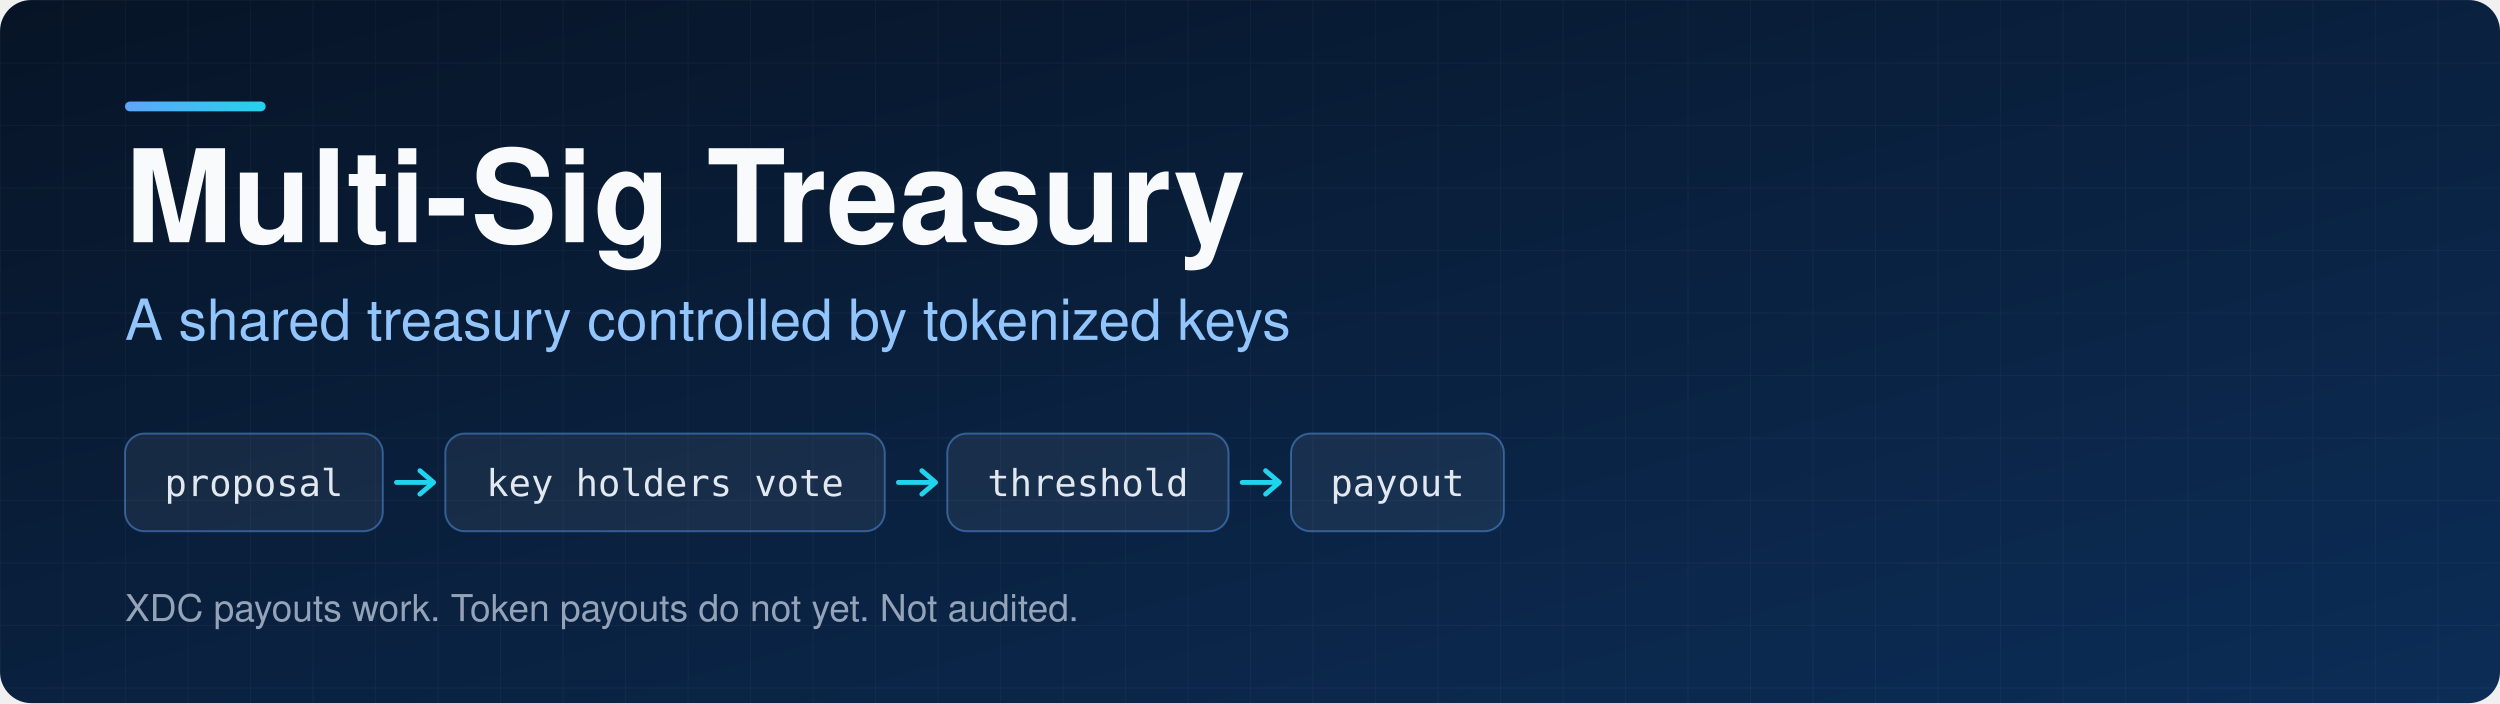
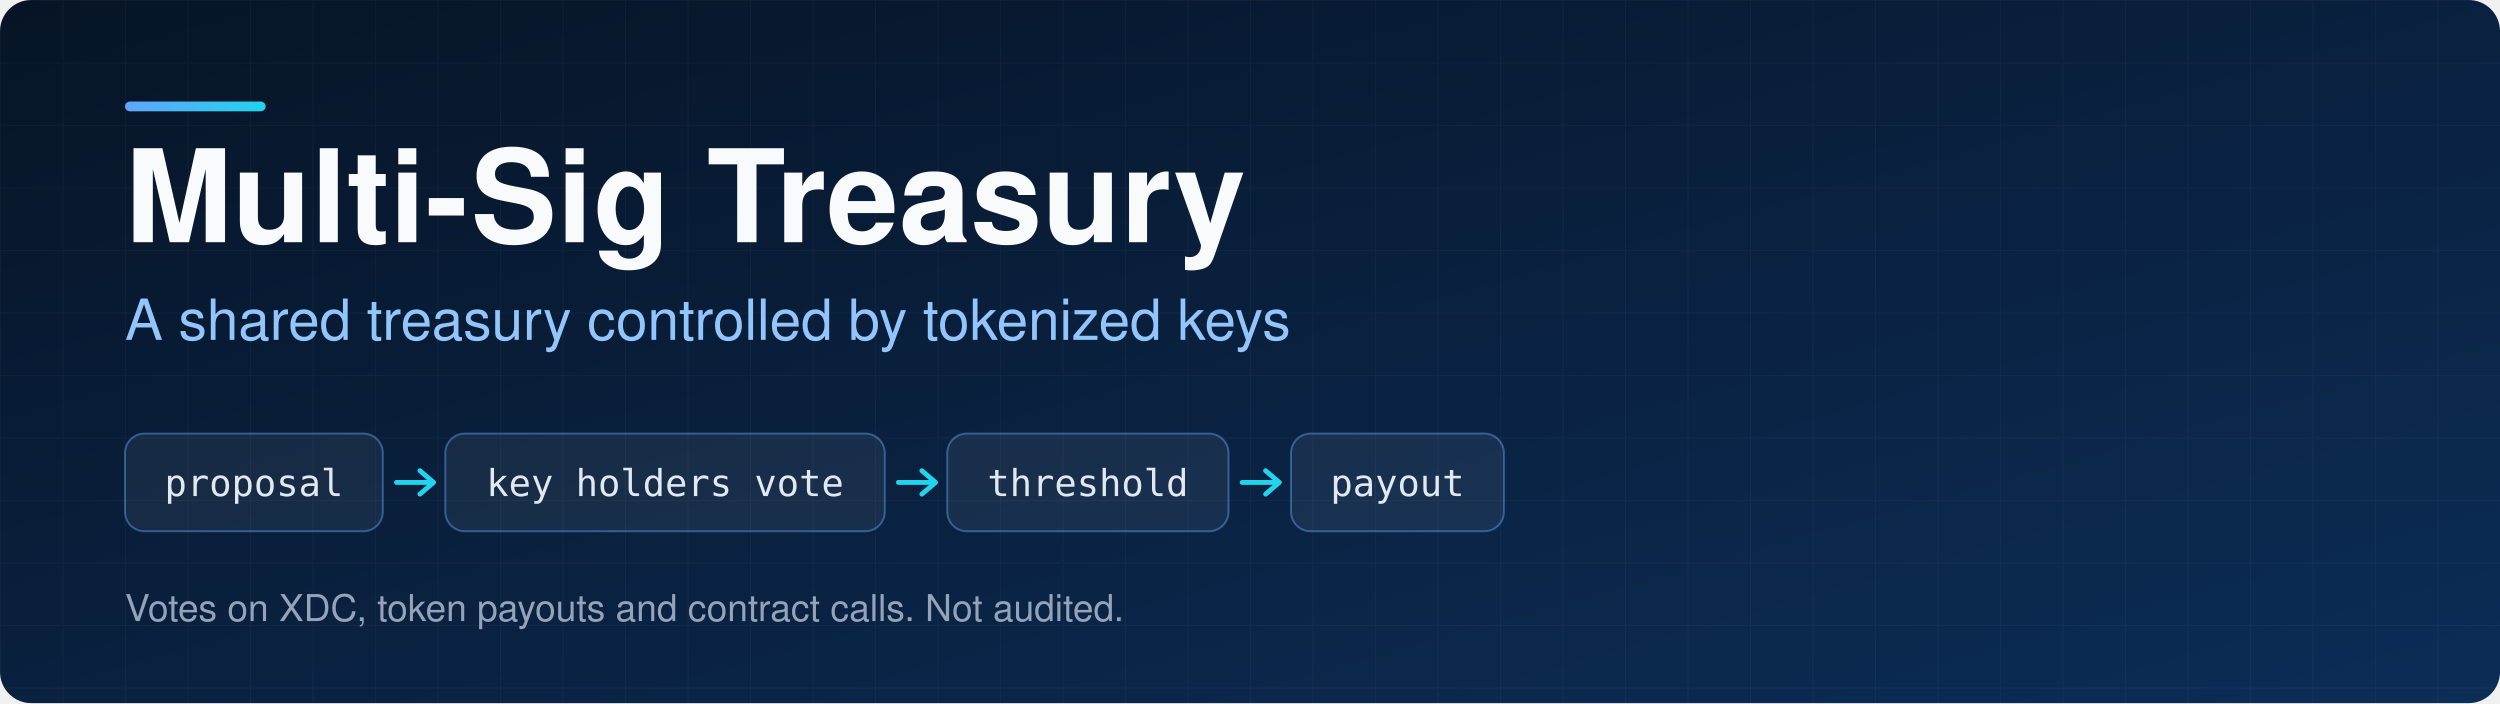
<svg xmlns="http://www.w3.org/2000/svg" viewBox="0 0 1280 360" width="1280" height="360" role="img" aria-label="Multi-Sig Treasury: A shared treasury controlled by tokenized keys">
  <defs>
    <linearGradient id="bg" x1="0" y1="0" x2="1" y2="1">
      <stop offset="0" stop-color="#071426" />
      <stop offset="1" stop-color="#0c2d57" />
    </linearGradient>
    <linearGradient id="accent" x1="0" y1="0" x2="1" y2="0">
      <stop offset="0" stop-color="#60a5fa" />
      <stop offset="1" stop-color="#22d3ee" />
    </linearGradient>
    <pattern id="grid" width="32" height="32" patternUnits="userSpaceOnUse">
      <path d="M32 0H0V32" fill="none" stroke="#ffffff" stroke-opacity=".035" />
    </pattern>
  </defs>
  <rect width="1280" height="360" rx="16" fill="url(#bg)" />
  <rect width="1280" height="360" rx="16" fill="url(#grid)" />
  <rect x="64" y="52" width="72" height="5" rx="2.5" fill="url(#accent)" />
  <text x="64" y="124" font-family="ui-sans-serif, -apple-system, BlinkMacSystemFont, &quot;Segoe UI&quot;, Helvetica, Arial, sans-serif" font-size="66" font-weight="750" fill="#f8fafc">Multi-Sig Treasury</text>
  <text x="64" y="174" font-family="ui-sans-serif, -apple-system, BlinkMacSystemFont, &quot;Segoe UI&quot;, Helvetica, Arial, sans-serif" font-size="29" font-weight="500" fill="#93c5fd">A shared treasury controlled by tokenized keys</text>
  <rect x="64" y="222" width="132" height="50" rx="10" fill="#ffffff" fill-opacity=".06" stroke="#60a5fa" stroke-opacity=".45" />
  <text x="130.0" y="254" text-anchor="middle" font-family="ui-monospace, SFMono-Regular, Menlo, Consolas, monospace" font-size="19" fill="#e2e8f0">proposal</text>
  <path d="M203 247H221" stroke="#22d3ee" stroke-width="2.5" stroke-linecap="round" />
  <path d="M215 241l7 6-7 6" fill="none" stroke="#22d3ee" stroke-width="2.5" stroke-linecap="round" stroke-linejoin="round" />
  <rect x="228" y="222" width="225" height="50" rx="10" fill="#ffffff" fill-opacity=".06" stroke="#60a5fa" stroke-opacity=".45" />
  <text x="340.5" y="254" text-anchor="middle" font-family="ui-monospace, SFMono-Regular, Menlo, Consolas, monospace" font-size="19" fill="#e2e8f0">key holders vote</text>
  <path d="M460 247H478" stroke="#22d3ee" stroke-width="2.5" stroke-linecap="round" />
  <path d="M472 241l7 6-7 6" fill="none" stroke="#22d3ee" stroke-width="2.5" stroke-linecap="round" stroke-linejoin="round" />
  <rect x="485" y="222" width="144" height="50" rx="10" fill="#ffffff" fill-opacity=".06" stroke="#60a5fa" stroke-opacity=".45" />
  <text x="557.0" y="254" text-anchor="middle" font-family="ui-monospace, SFMono-Regular, Menlo, Consolas, monospace" font-size="19" fill="#e2e8f0">threshold</text>
  <path d="M636 247H654" stroke="#22d3ee" stroke-width="2.5" stroke-linecap="round" />
  <path d="M648 241l7 6-7 6" fill="none" stroke="#22d3ee" stroke-width="2.5" stroke-linecap="round" stroke-linejoin="round" />
  <rect x="661" y="222" width="109" height="50" rx="10" fill="#ffffff" fill-opacity=".06" stroke="#60a5fa" stroke-opacity=".45" />
  <text x="715.5" y="254" text-anchor="middle" font-family="ui-monospace, SFMono-Regular, Menlo, Consolas, monospace" font-size="19" fill="#e2e8f0">payout</text>
-   <text x="64" y="318" font-family="ui-sans-serif, -apple-system, BlinkMacSystemFont, &quot;Segoe UI&quot;, Helvetica, Arial, sans-serif" font-size="19" fill="#94a3b8">XDC payouts work. Token payouts do not yet. Not audited.</text>
+   <text x="64" y="318" font-family="ui-sans-serif, -apple-system, BlinkMacSystemFont, &quot;Segoe UI&quot;, Helvetica, Arial, sans-serif" font-size="19" fill="#94a3b8">Votes on XDC, token payouts and contract calls. Not audited.</text>
</svg>
